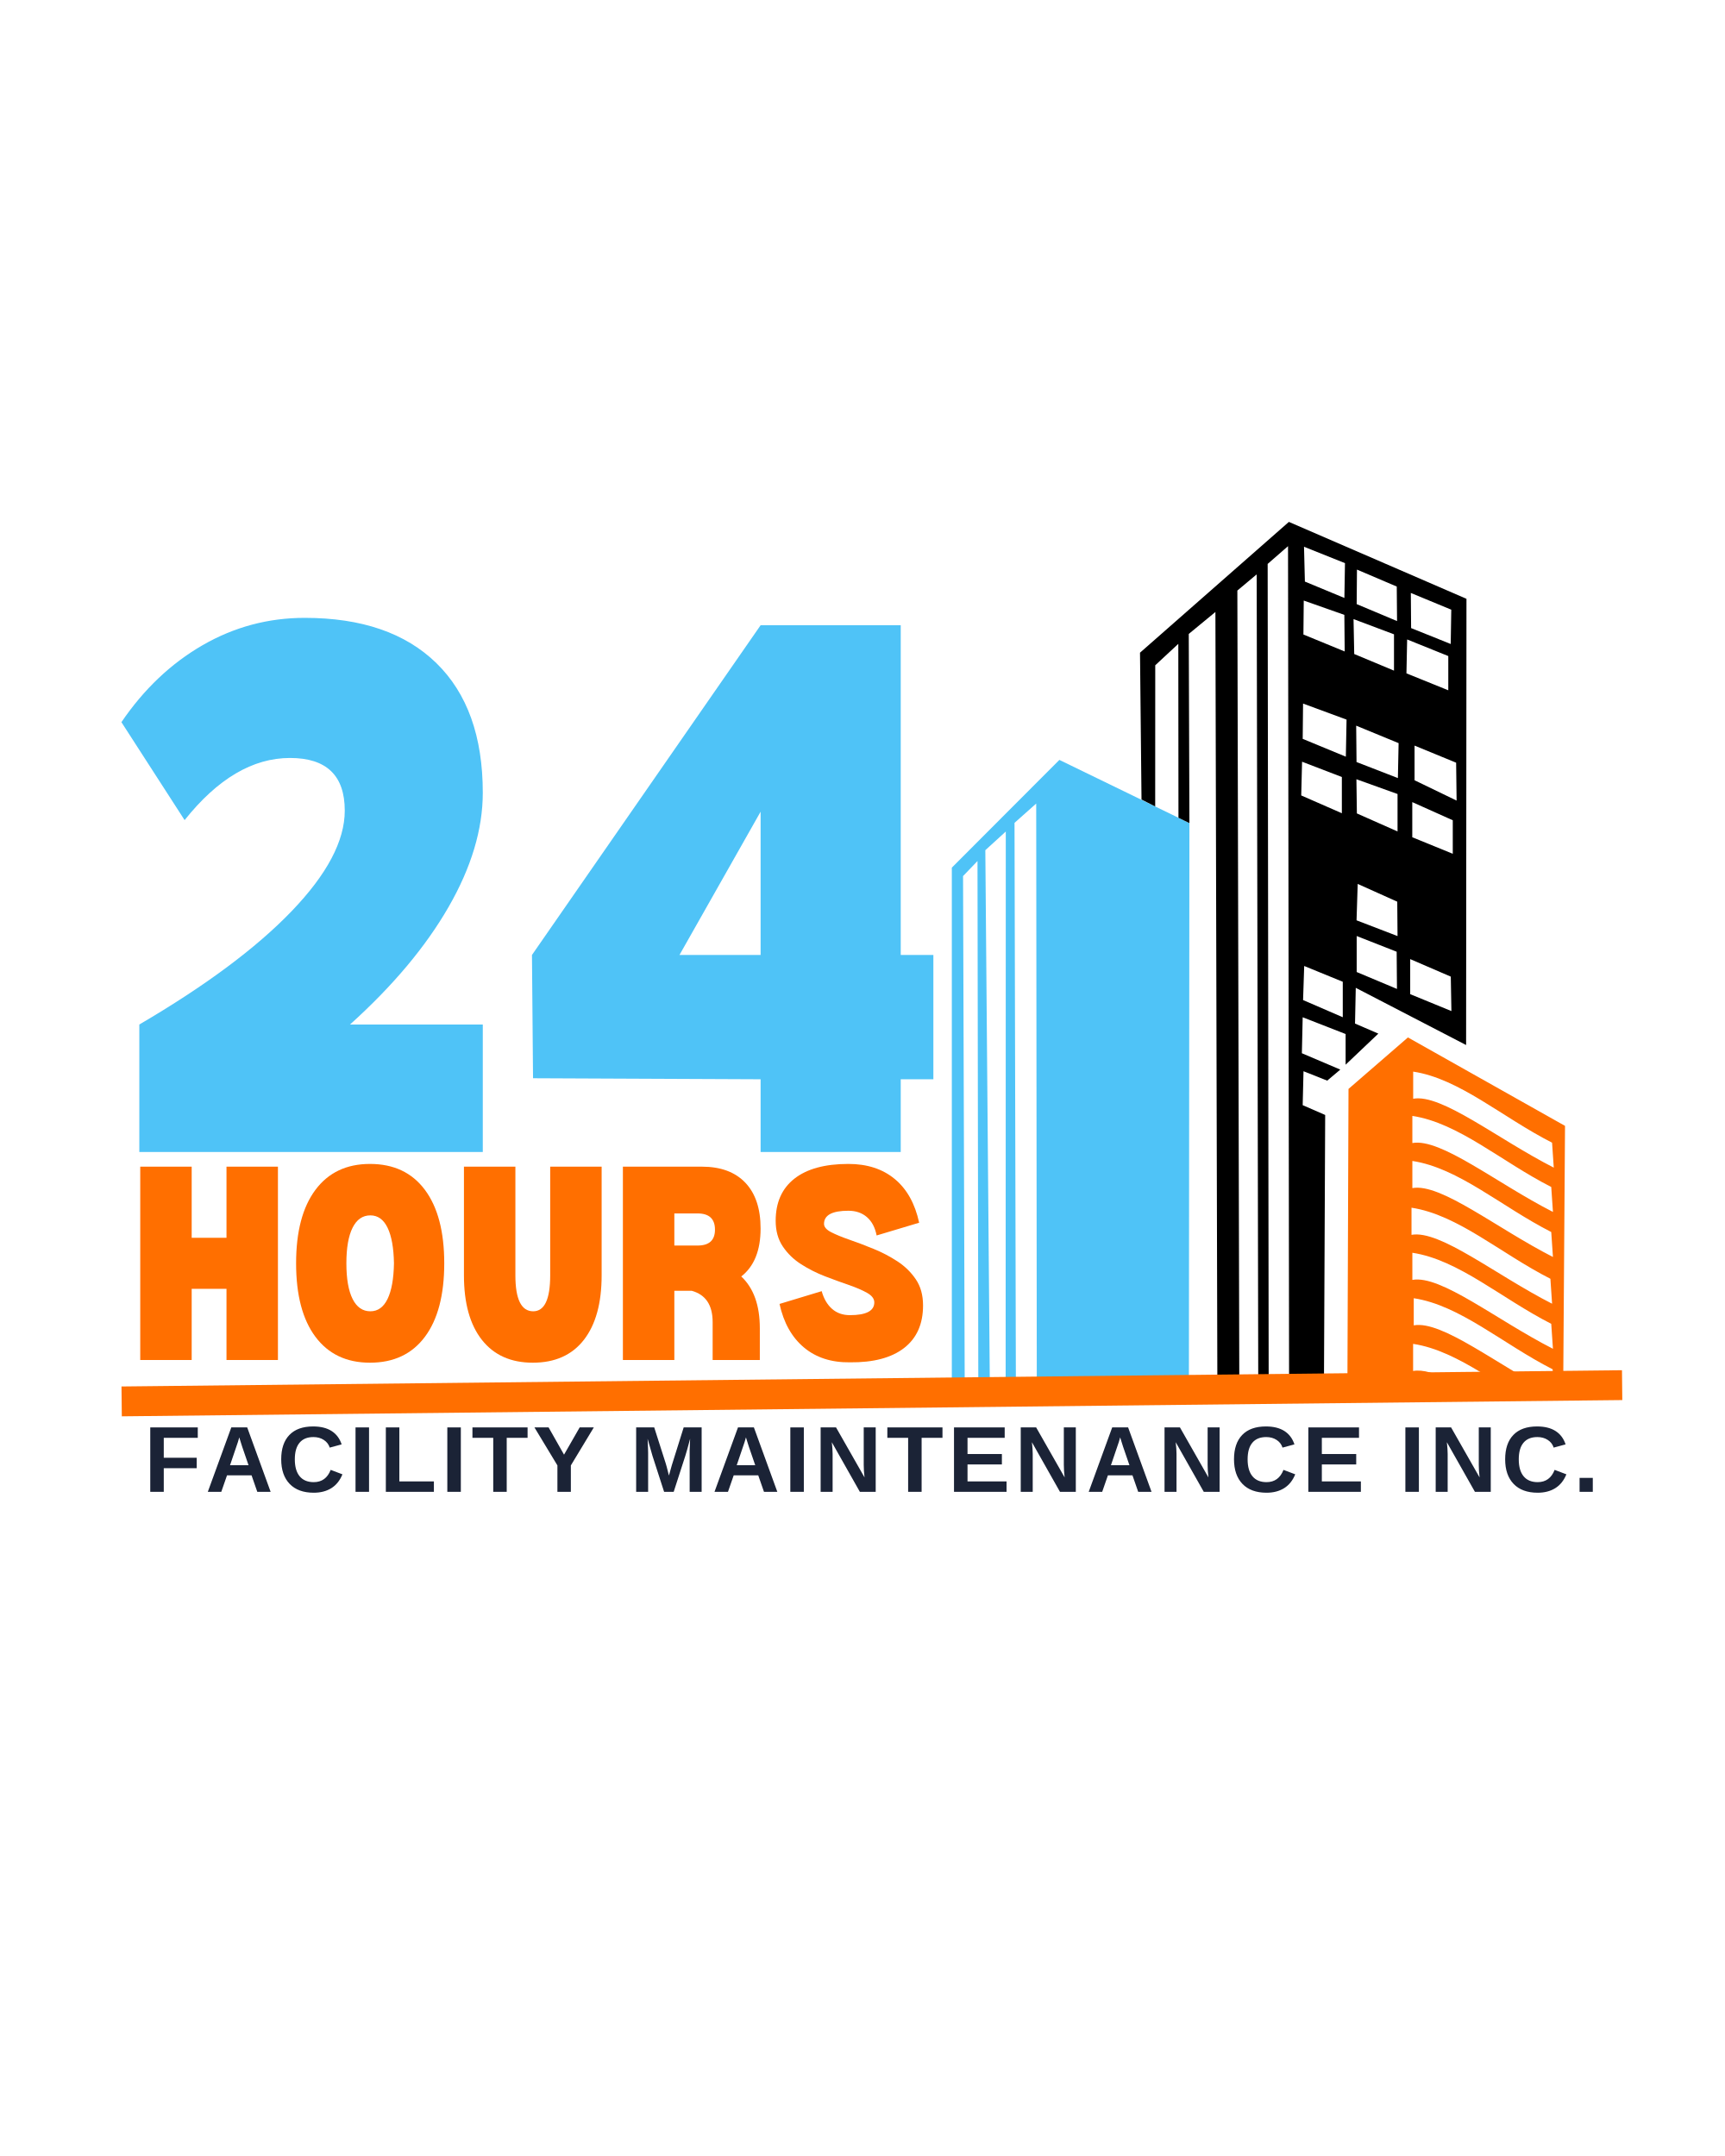
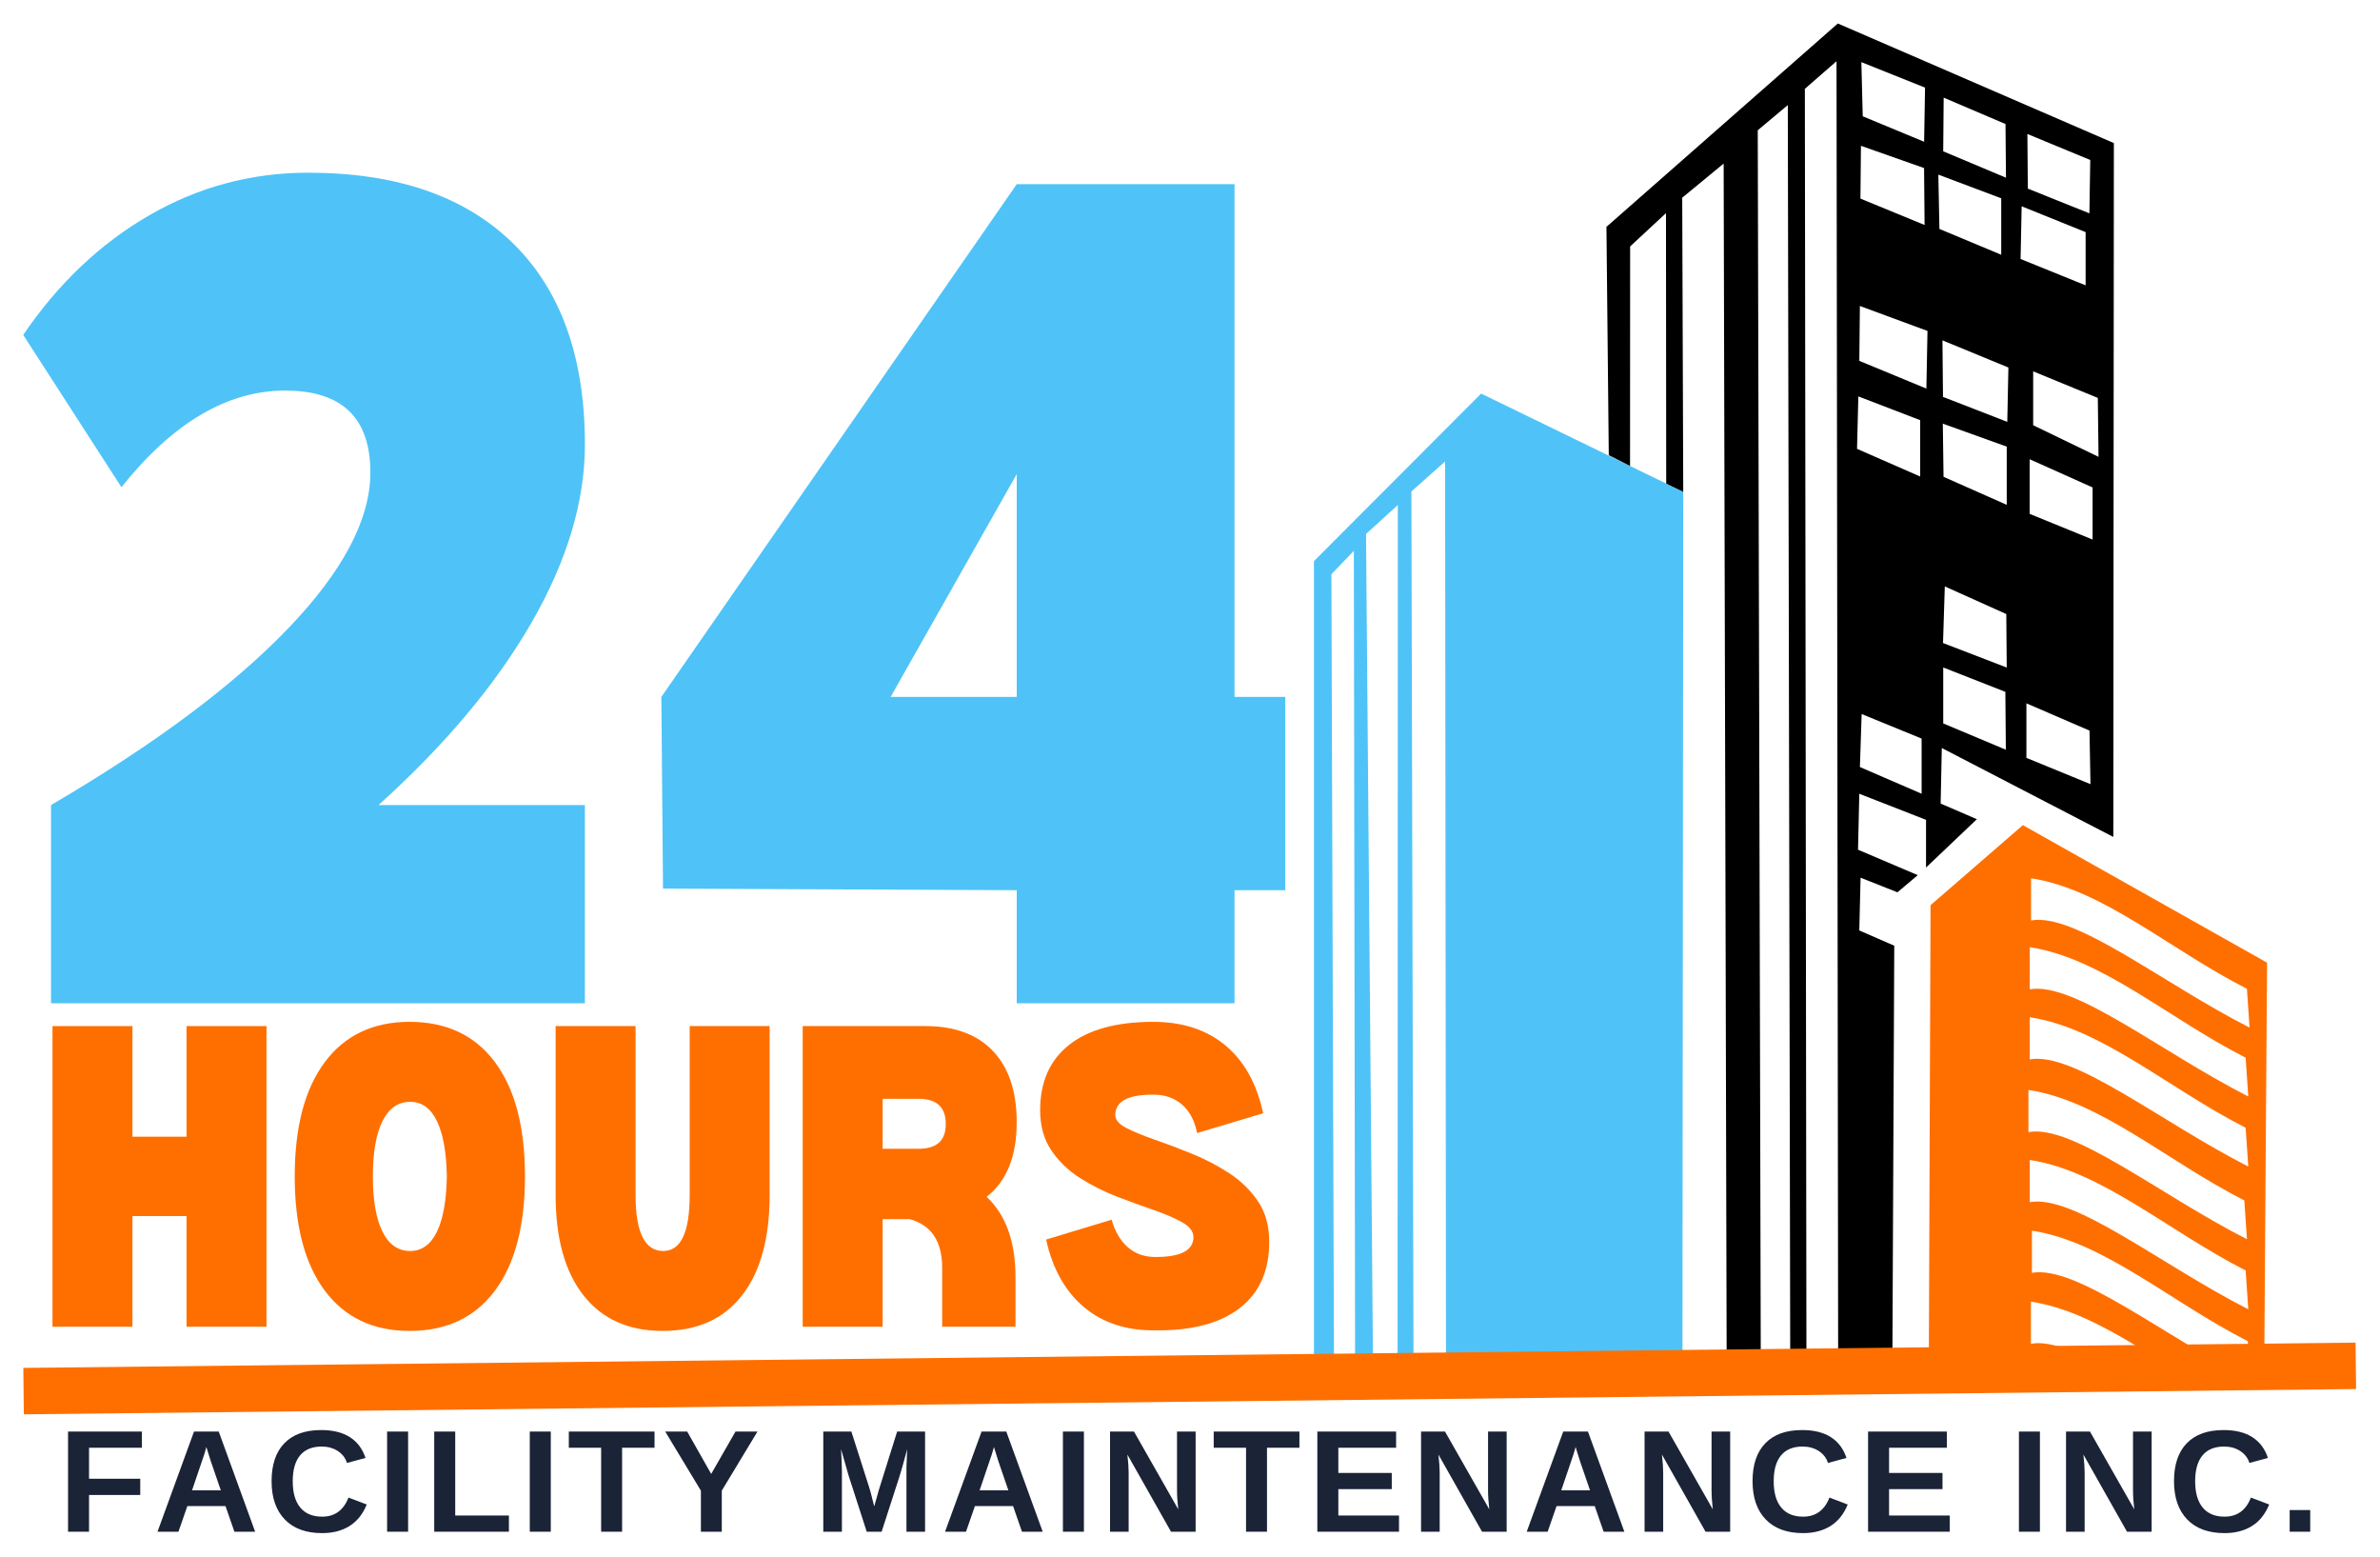
- <svg xmlns="http://www.w3.org/2000/svg" width="1080" zoomAndPan="magnify" viewBox="0 0 810 1012.5" height="1350" preserveAspectRatio="xMidYMid meet" version="1.0">
+ <svg xmlns="http://www.w3.org/2000/svg" width="719" zoomAndPan="magnify" viewBox="50 238 719 470" height="470" preserveAspectRatio="xMidYMid meet" version="1.0">
  <defs>
    <g />
    <clipPath id="81c8e6e39a">
      <path d="M 47 221 L 809.801 221 L 809.801 716 L 47 716 Z M 47 221 " clip-rule="nonzero" />
    </clipPath>
    <clipPath id="030bd651c8">
      <path d="M 399 135 L 512 135 L 512 429.852 L 399 429.852 Z M 399 135 " clip-rule="nonzero" />
    </clipPath>
    <clipPath id="940caa5cbd">
      <path d="M 585 266 L 688 266 L 688 429.852 L 585 429.852 Z M 585 266 " clip-rule="nonzero" />
    </clipPath>
    <clipPath id="7ad6c91f00">
      <path d="M 488 24.094 L 642 24.094 L 642 429.852 L 488 429.852 Z M 488 24.094 " clip-rule="nonzero" />
    </clipPath>
    <clipPath id="88201674cb">
      <path d="M 319 428 L 762.801 428 L 762.801 429.852 L 319 429.852 Z M 319 428 " clip-rule="nonzero" />
    </clipPath>
    <clipPath id="c449430bd1">
      <path d="M 0.938 0.41 L 405 0.41 L 405 371 L 0.938 371 Z M 0.938 0.41 " clip-rule="nonzero" />
    </clipPath>
    <clipPath id="c59a7fee8c">
      <rect x="0" width="405" y="0" height="371" />
    </clipPath>
    <clipPath id="c810a3bf5d">
      <rect x="0" width="379" y="0" height="137" />
    </clipPath>
    <clipPath id="9ae8cc1791">
      <path d="M 0.938 350 L 762.801 350 L 762.801 494.328 L 0.938 494.328 Z M 0.938 350 " clip-rule="nonzero" />
    </clipPath>
    <clipPath id="31f7bc2a4d">
      <rect x="0" width="687" y="0" height="49" />
    </clipPath>
    <clipPath id="13aca72f33">
      <rect x="0" width="763" y="0" height="495" />
    </clipPath>
  </defs>
  <g clip-path="url(#81c8e6e39a)">
    <g transform="matrix(1, 0, 0, 1, 47, 221)">
      <g clip-path="url(#13aca72f33)">
        <g clip-path="url(#030bd651c8)">
          <path fill="#4fc3f7" d="M 443.039 437.473 C 464.801 433.379 487.844 430.73 511.266 429.508 L 511.508 165.547 L 506.363 163.043 L 495.438 157.734 L 450.445 135.863 L 399.945 186.465 L 399.945 448.07 C 401.961 447.441 403.996 446.828 406.051 446.227 L 405.215 190.422 L 412 183.355 L 412.402 444.445 C 414.223 443.953 416.055 443.473 417.902 443.004 L 415.676 178.266 L 425.285 169.504 L 425.211 441.223 C 426.816 440.848 428.426 440.48 430.047 440.125 L 429.383 165.426 L 439.566 156.367 L 439.848 438.086 C 440.91 437.879 441.973 437.676 443.039 437.473 Z M 443.039 437.473 " fill-opacity="1" fill-rule="evenodd" />
        </g>
        <g clip-path="url(#940caa5cbd)">
          <path fill="#ff6f00" d="M 586.215 290.375 L 585.695 430.387 C 610.812 432.301 635.262 435.859 657.898 441.039 C 640.781 430.598 625.719 421.203 616.547 422.84 C 616.547 418.594 616.547 414.348 616.547 410.105 C 638.285 413.406 658.336 431.57 681.766 443.477 C 681.852 444.781 681.941 446.09 682.031 447.395 C 683.664 447.887 685.285 448.391 686.891 448.898 L 687.879 307.73 L 614.113 266.199 Z M 616.195 380.059 C 616.195 375.812 616.195 371.566 616.195 367.32 C 637.934 370.621 657.984 388.785 681.41 400.691 C 681.676 404.598 681.941 408.504 682.207 412.41 C 655.605 398.848 629.605 377.664 616.195 380.059 Z M 616.848 388.672 C 638.586 391.977 658.637 410.141 682.066 422.047 C 682.328 425.953 682.594 429.859 682.859 433.766 C 656.258 420.203 630.258 399.02 616.848 401.41 C 616.848 397.164 616.848 392.918 616.848 388.672 Z M 681.805 391.254 C 655.207 377.691 629.207 356.508 615.797 358.902 C 615.797 354.656 615.797 350.41 615.797 346.164 C 637.535 349.465 657.586 367.629 681.012 379.535 C 681.277 383.441 681.543 387.348 681.805 391.254 Z M 682.207 369.301 C 655.605 355.738 629.605 334.555 616.195 336.949 C 616.195 332.703 616.195 328.457 616.195 324.211 C 637.934 327.512 657.984 345.676 681.41 357.582 C 681.676 361.488 681.941 365.395 682.207 369.301 Z M 682.207 348.145 C 655.605 334.586 629.605 313.398 616.195 315.793 C 616.195 311.547 616.195 307.301 616.195 303.055 C 637.934 306.359 657.984 324.52 681.41 336.43 C 681.676 340.336 681.941 344.238 682.207 348.148 Z M 682.594 327.34 C 655.992 313.777 629.992 292.594 616.582 294.988 C 616.582 290.742 616.582 286.496 616.582 282.25 C 638.32 285.555 658.371 303.715 681.797 315.621 C 682.062 319.527 682.328 323.434 682.594 327.34 Z M 682.594 327.34 " fill-opacity="1" fill-rule="evenodd" />
        </g>
        <g clip-path="url(#7ad6c91f00)">
          <path fill="#000000" d="M 534.934 428.758 L 534.02 56.34 L 543.098 48.734 L 543.832 428.727 C 545.465 428.73 547.098 428.742 548.727 428.766 L 548.25 43.828 L 557.816 35.488 L 558.309 428.957 C 563.781 429.113 569.246 429.344 574.684 429.652 L 575.258 302.613 L 564.695 298.004 L 565.082 282.07 L 576.215 286.484 L 582.359 281.301 L 564.312 273.621 L 564.695 256.727 L 584.855 264.598 L 584.855 279 L 600.215 264.406 L 589.273 259.684 L 589.621 242.906 L 641.434 269.762 L 641.602 60.211 L 558.211 24.094 L 488.309 85.512 L 489.012 154.465 L 495.438 157.73 L 495.465 91.426 L 506.293 81.367 L 506.363 163.043 L 511.508 165.543 L 511.203 76.707 L 523.715 66.402 L 524.629 428.965 C 528.055 428.867 531.488 428.797 534.918 428.758 Z M 565.039 76.977 L 565.195 61.035 L 584.262 67.754 L 584.418 84.945 Z M 564.871 109.41 L 585.297 116.945 L 584.961 134.355 L 564.703 125.984 Z M 564.406 136.719 L 583.09 143.898 L 583.09 160.914 L 564.012 152.555 Z M 565.406 232.648 L 583.52 240.055 L 583.52 256.715 L 564.879 248.648 Z M 590.527 194.105 L 609.102 202.449 L 609.234 218.602 L 589.988 211.199 Z M 615.18 229.414 L 634.242 237.645 L 634.531 253.82 L 615.18 245.879 Z M 588.898 86.141 L 588.574 69.742 L 607.574 76.887 L 607.574 93.938 Z M 634.207 81.43 L 615.609 73.965 L 615.477 57.461 L 634.469 65.32 Z M 590.051 235.48 L 590.051 218.582 L 608.824 225.949 L 608.969 243.422 Z M 584.277 59.812 L 565.734 52.121 L 565.32 35.773 L 584.555 43.465 Z M 590.047 62.699 L 590.184 46.488 L 608.867 54.457 L 609.008 70.668 Z M 613.418 95.219 L 613.746 79.305 L 633.066 87.098 L 633.066 103.176 Z M 589.816 119.789 L 609.738 127.992 L 609.402 144.402 L 589.98 136.867 Z M 589.926 144.945 L 609.238 151.887 L 609.238 169.465 L 590.145 161 Z M 617.219 129.148 L 636.75 137.176 L 636.969 154.969 L 617.223 145.422 L 617.223 129.148 Z M 616.156 155.688 L 635.172 164.211 L 635.172 179.949 L 616.156 172.191 Z M 616.156 155.688 " fill-opacity="1" fill-rule="evenodd" />
        </g>
        <g clip-path="url(#88201674cb)">
          <path fill="#000000" d="M 511.266 429.508 C 487.844 430.73 464.801 433.379 443.039 437.473 C 441.973 437.672 440.906 437.879 439.844 438.086 C 436.547 438.73 433.277 439.41 430.043 440.125 C 428.426 440.48 426.812 440.848 425.211 441.219 C 422.754 441.793 420.316 442.387 417.902 443 C 416.055 443.469 414.223 443.953 412.402 444.445 C 410.266 445.023 408.148 445.617 406.051 446.227 C 403.996 446.824 401.961 447.438 399.945 448.066 C 365.348 458.867 336.715 474.23 319.047 494.254 C 386.43 452.633 644.93 432.879 765.445 494.254 C 748.801 474.887 720.949 459.73 686.891 448.898 C 685.285 448.387 683.664 447.887 682.027 447.395 C 674.266 445.059 666.203 442.938 657.898 441.039 C 635.262 435.855 610.812 432.297 585.695 430.383 C 582.035 430.105 578.363 429.863 574.684 429.652 C 569.242 429.344 563.781 429.113 558.305 428.957 C 555.117 428.867 551.922 428.801 548.727 428.762 C 547.094 428.742 545.461 428.73 543.832 428.723 C 540.863 428.715 537.898 428.723 534.934 428.758 C 534.93 428.758 534.922 428.758 534.918 428.758 L 524.629 428.965 C 520.164 429.094 515.707 429.273 511.266 429.508 Z M 511.266 429.508 " fill-opacity="1" fill-rule="evenodd" />
        </g>
        <g clip-path="url(#c449430bd1)">
          <g>
            <g clip-path="url(#c59a7fee8c)">
              <g fill="#4fc3f7" fill-opacity="1">
                <g transform="translate(2.091619, 319.9868)">
                  <g>
                    <path d="M 177.609 -168.703 C 177.609 -151.555 172.25 -133.664 161.531 -115.031 C 150.812 -96.395 135.391 -78.004 115.266 -59.859 L 177.609 -59.859 L 177.609 0 L 16.328 0 L 16.328 -59.859 C 47.328 -78.004 71.156 -95.734 87.812 -113.047 C 104.469 -130.359 112.797 -146.109 112.797 -160.297 C 112.797 -176.785 104.223 -185.031 87.078 -185.031 C 69.598 -185.031 53.102 -175.301 37.594 -155.844 L 7.922 -201.844 C 18.473 -217.352 31.164 -229.395 46 -237.969 C 60.844 -246.539 76.844 -250.828 94 -250.828 C 120.719 -250.828 141.332 -243.734 155.844 -229.547 C 170.352 -215.367 177.609 -195.086 177.609 -168.703 Z M 177.609 -168.703 " />
                  </g>
                </g>
              </g>
              <g fill="#4fc3f7" fill-opacity="1">
                <g transform="translate(190.9201, 319.9868)">
                  <g>
                    <path d="M 200.359 -34.141 L 185.031 -34.141 L 185.031 0 L 119.234 0 L 119.234 -34.141 L 12.375 -34.625 L 11.875 -92.516 L 119.234 -247.359 L 185.031 -247.359 L 185.031 -92.516 L 200.359 -92.516 Z M 119.234 -92.516 L 119.234 -159.797 L 81.141 -92.516 Z M 119.234 -92.516 " />
                  </g>
                </g>
              </g>
            </g>
          </g>
        </g>
        <g transform="matrix(1, 0, 0, 1, 13, 301)">
          <g clip-path="url(#c810a3bf5d)">
            <g fill="#ff6f00" fill-opacity="1">
              <g transform="translate(0.773419, 116.6823)">
                <g>
                  <path d="M 69.734 -90.797 L 69.734 0 L 45.578 0 L 45.578 -33.422 L 29.234 -33.422 L 29.234 0 L 5.078 0 L 5.078 -90.797 L 29.234 -90.797 L 29.234 -57.391 L 45.578 -57.391 L 45.578 -90.797 Z M 69.734 -90.797 " />
                </g>
              </g>
            </g>
            <g fill="#ff6f00" fill-opacity="1">
              <g transform="translate(74.86716, 116.6823)">
                <g>
                  <path d="M 38.859 1.266 C 27.848 1.266 19.312 -2.785 13.25 -10.891 C 7.195 -19.004 4.172 -30.508 4.172 -45.406 C 4.172 -60.289 7.195 -71.789 13.25 -79.906 C 19.312 -88.02 27.848 -92.078 38.859 -92.078 C 50.004 -92.078 58.602 -88.02 64.656 -79.906 C 70.707 -71.789 73.734 -60.289 73.734 -45.406 C 73.734 -30.508 70.707 -19.004 64.656 -10.891 C 58.602 -2.785 50.004 1.266 38.859 1.266 Z M 39.047 -22.875 C 42.555 -22.875 45.25 -24.812 47.125 -28.688 C 49 -32.562 50 -38.133 50.125 -45.406 C 50 -52.664 49 -58.234 47.125 -62.109 C 45.25 -65.984 42.555 -67.922 39.047 -67.922 C 35.41 -67.922 32.625 -65.984 30.688 -62.109 C 28.75 -58.234 27.781 -52.664 27.781 -45.406 C 27.781 -38.133 28.75 -32.562 30.688 -28.688 C 32.625 -24.812 35.41 -22.875 39.047 -22.875 Z M 39.047 -22.875 " />
                </g>
              </g>
            </g>
            <g fill="#ff6f00" fill-opacity="1">
              <g transform="translate(152.7746, 116.6823)">
                <g>
                  <path d="M 5.078 -90.797 L 29.234 -90.797 L 29.234 -39.766 C 29.234 -28.504 32.02 -22.875 37.594 -22.875 C 42.914 -22.875 45.578 -28.504 45.578 -39.766 L 45.578 -90.797 L 69.734 -90.797 L 69.734 -39.766 C 69.734 -26.691 66.945 -16.582 61.375 -9.438 C 55.812 -2.301 47.82 1.266 37.406 1.266 C 27.113 1.266 19.148 -2.301 13.516 -9.438 C 7.891 -16.582 5.078 -26.691 5.078 -39.766 Z M 5.078 -90.797 " />
                </g>
              </g>
            </g>
            <g fill="#ff6f00" fill-opacity="1">
              <g transform="translate(227.4131, 116.6823)">
                <g>
                  <path d="M 60.656 -39.234 C 66.469 -33.785 69.375 -25.672 69.375 -14.891 L 69.375 0 L 47.219 0 L 47.219 -17.797 C 47.219 -25.785 43.945 -30.688 37.406 -32.5 L 29.234 -32.5 L 29.234 0 L 5.078 0 L 5.078 -90.797 L 42.141 -90.797 C 50.973 -90.797 57.781 -88.285 62.562 -83.266 C 67.344 -78.242 69.734 -71.07 69.734 -61.75 C 69.734 -51.457 66.707 -43.953 60.656 -39.234 Z M 40.141 -53.75 C 45.586 -53.75 48.312 -56.234 48.312 -61.203 C 48.312 -66.285 45.586 -68.828 40.141 -68.828 L 29.234 -68.828 L 29.234 -53.75 Z M 40.141 -53.75 " />
                </g>
              </g>
            </g>
            <g fill="#ff6f00" fill-opacity="1">
              <g transform="translate(300.9621, 116.6823)">
                <g>
                  <path d="M 38.141 1.094 C 49.148 1.207 57.625 -1.031 63.562 -5.625 C 69.5 -10.227 72.469 -16.891 72.469 -25.609 C 72.469 -30.453 71.344 -34.535 69.094 -37.859 C 66.852 -41.191 63.977 -44.008 60.469 -46.312 C 56.957 -48.613 53.203 -50.578 49.203 -52.203 C 45.211 -53.836 41.461 -55.258 37.953 -56.469 C 34.441 -57.688 31.566 -58.867 29.328 -60.016 C 27.086 -61.172 25.969 -62.473 25.969 -63.922 C 25.969 -68.035 29.781 -70.094 37.406 -70.094 C 40.914 -70.094 43.82 -69.094 46.125 -67.094 C 48.426 -65.102 49.941 -62.234 50.672 -58.484 L 70.641 -64.469 C 68.703 -73.426 64.891 -80.266 59.203 -84.984 C 53.516 -89.711 46.25 -92.078 37.406 -92.078 C 26.395 -92.078 17.953 -89.773 12.078 -85.172 C 6.203 -80.566 3.266 -73.969 3.266 -65.375 C 3.266 -60.656 4.383 -56.629 6.625 -53.297 C 8.863 -49.973 11.738 -47.191 15.25 -44.953 C 18.758 -42.711 22.484 -40.832 26.422 -39.312 C 30.359 -37.801 34.082 -36.441 37.594 -35.234 C 41.102 -34.023 43.977 -32.785 46.219 -31.516 C 48.457 -30.242 49.578 -28.758 49.578 -27.062 C 49.578 -23.062 45.766 -21.062 38.141 -21.062 C 34.742 -21.062 31.926 -22.062 29.688 -24.062 C 27.445 -26.062 25.844 -28.816 24.875 -32.328 L 5.078 -26.328 C 7.016 -17.492 10.828 -10.688 16.516 -5.906 C 22.211 -1.125 29.422 1.207 38.141 1.094 Z M 38.141 1.094 " />
                </g>
              </g>
            </g>
          </g>
        </g>
        <g clip-path="url(#9ae8cc1791)">
          <path stroke-linecap="butt" transform="matrix(0.824659, -0.00893391, 0.00893391, 0.824659, 10.0509, 430.1166)" fill="none" stroke-linejoin="miter" d="M -0.002 8.499 L 854.38 8.499 " stroke="#ff6f00" stroke-width="17" stroke-opacity="1" stroke-miterlimit="4" />
        </g>
        <g transform="matrix(1, 0, 0, 1, 20, 442)">
          <g clip-path="url(#31f7bc2a4d)">
            <g fill="#1b2336" fill-opacity="1">
              <g transform="translate(0.6187, 37.59068)">
                <g>
                  <path d="M 9.281 -25.359 L 9.281 -16 L 24.75 -16 L 24.75 -11.094 L 9.281 -11.094 L 9.281 0 L 2.938 0 L 2.938 -30.25 L 25.25 -30.25 L 25.25 -25.359 Z M 9.281 -25.359 " />
                </g>
              </g>
            </g>
            <g fill="#1b2336" fill-opacity="1">
              <g transform="translate(29.48661, 37.59068)">
                <g>
                  <path d="M 24.328 0 L 21.641 -7.734 L 10.109 -7.734 L 7.422 0 L 1.094 0 L 12.125 -30.25 L 19.594 -30.25 L 30.594 0 Z M 15.859 -25.594 L 15.734 -25.125 C 15.586 -24.602 15.414 -24.016 15.219 -23.359 C 15.02 -22.703 13.789 -19.082 11.531 -12.5 L 20.219 -12.5 L 17.234 -21.188 L 16.312 -24.109 Z M 15.859 -25.594 " />
                </g>
              </g>
            </g>
            <g fill="#1b2336" fill-opacity="1">
              <g transform="translate(63.24713, 37.59068)">
                <g>
                  <path d="M 17.062 -4.547 C 20.883 -4.547 23.539 -6.469 25.031 -10.312 L 30.547 -8.219 C 29.359 -5.301 27.613 -3.129 25.312 -1.703 C 23.02 -0.285 20.27 0.422 17.062 0.422 C 12.195 0.422 8.438 -0.953 5.781 -3.703 C 3.125 -6.461 1.797 -10.316 1.797 -15.266 C 1.797 -20.234 3.078 -24.047 5.641 -26.703 C 8.203 -29.367 11.914 -30.703 16.781 -30.703 C 20.332 -30.703 23.223 -29.988 25.453 -28.562 C 27.691 -27.133 29.266 -25.039 30.172 -22.281 L 24.578 -20.766 C 24.109 -22.273 23.18 -23.477 21.797 -24.375 C 20.422 -25.27 18.797 -25.719 16.922 -25.719 C 14.055 -25.719 11.883 -24.828 10.406 -23.047 C 8.926 -21.273 8.188 -18.68 8.188 -15.266 C 8.188 -11.785 8.945 -9.129 10.469 -7.297 C 11.988 -5.461 14.188 -4.547 17.062 -4.547 Z M 17.062 -4.547 " />
                </g>
              </g>
            </g>
            <g fill="#1b2336" fill-opacity="1">
              <g transform="translate(97.00765, 37.59068)">
                <g>
                  <path d="M 2.938 0 L 2.938 -30.25 L 9.281 -30.25 L 9.281 0 Z M 2.938 0 " />
                </g>
              </g>
            </g>
            <g fill="#1b2336" fill-opacity="1">
              <g transform="translate(111.2407, 37.59068)">
                <g>
                  <path d="M 2.938 0 L 2.938 -30.25 L 9.281 -30.25 L 9.281 -4.891 L 25.5 -4.891 L 25.5 0 Z M 2.938 0 " />
                </g>
              </g>
            </g>
            <g fill="#1b2336" fill-opacity="1">
              <g transform="translate(140.1086, 37.59068)">
                <g>
                  <path d="M 2.938 0 L 2.938 -30.25 L 9.281 -30.25 L 9.281 0 Z M 2.938 0 " />
                </g>
              </g>
            </g>
            <g fill="#1b2336" fill-opacity="1">
              <g transform="translate(154.3416, 37.59068)">
                <g>
                  <path d="M 16.594 -25.359 L 16.594 0 L 10.266 0 L 10.266 -25.359 L 0.5 -25.359 L 0.5 -30.25 L 26.391 -30.25 L 26.391 -25.359 Z M 16.594 -25.359 " />
                </g>
              </g>
            </g>
            <g fill="#1b2336" fill-opacity="1">
              <g transform="translate(183.2095, 37.59068)">
                <g>
                  <path d="M 17.844 -12.406 L 17.844 0 L 11.531 0 L 11.531 -12.406 L 0.75 -30.25 L 7.391 -30.25 L 14.641 -17.453 L 21.984 -30.25 L 28.625 -30.25 Z M 17.844 -12.406 " />
                </g>
              </g>
            </g>
            <g fill="#1b2336" fill-opacity="1">
              <g transform="translate(214.5452, 37.59068)">
                <g />
              </g>
            </g>
            <g fill="#1b2336" fill-opacity="1">
              <g transform="translate(228.7782, 37.59068)">
                <g>
                  <path d="M 28.062 0 L 28.062 -18.328 C 28.062 -18.742 28.062 -19.16 28.062 -19.578 C 28.07 -19.992 28.145 -21.773 28.281 -24.922 C 27.258 -21.078 26.504 -18.395 26.016 -16.875 L 20.562 0 L 16.062 0 L 10.609 -16.875 L 8.312 -24.922 C 8.477 -21.598 8.562 -19.398 8.562 -18.328 L 8.562 0 L 2.938 0 L 2.938 -30.25 L 11.422 -30.25 L 16.828 -13.328 L 17.297 -11.703 L 18.328 -7.641 L 19.688 -12.5 L 25.25 -30.25 L 33.688 -30.25 L 33.688 0 Z M 28.062 0 " />
                </g>
              </g>
            </g>
            <g fill="#1b2336" fill-opacity="1">
              <g transform="translate(267.4098, 37.59068)">
                <g>
                  <path d="M 24.328 0 L 21.641 -7.734 L 10.109 -7.734 L 7.422 0 L 1.094 0 L 12.125 -30.25 L 19.594 -30.25 L 30.594 0 Z M 15.859 -25.594 L 15.734 -25.125 C 15.586 -24.602 15.414 -24.016 15.219 -23.359 C 15.02 -22.703 13.789 -19.082 11.531 -12.5 L 20.219 -12.5 L 17.234 -21.188 L 16.312 -24.109 Z M 15.859 -25.594 " />
                </g>
              </g>
            </g>
            <g fill="#1b2336" fill-opacity="1">
              <g transform="translate(301.1704, 37.59068)">
                <g>
                  <path d="M 2.938 0 L 2.938 -30.25 L 9.281 -30.25 L 9.281 0 Z M 2.938 0 " />
                </g>
              </g>
            </g>
            <g fill="#1b2336" fill-opacity="1">
              <g transform="translate(315.4034, 37.59068)">
                <g>
                  <path d="M 21.359 0 L 8.188 -23.297 C 8.438 -21.035 8.562 -19.219 8.562 -17.844 L 8.562 0 L 2.938 0 L 2.938 -30.25 L 10.172 -30.25 L 23.547 -6.766 C 23.297 -8.922 23.172 -10.891 23.172 -12.672 L 23.172 -30.25 L 28.797 -30.25 L 28.797 0 Z M 21.359 0 " />
                </g>
              </g>
            </g>
            <g fill="#1b2336" fill-opacity="1">
              <g transform="translate(349.1639, 37.59068)">
                <g>
                  <path d="M 16.594 -25.359 L 16.594 0 L 10.266 0 L 10.266 -25.359 L 0.5 -25.359 L 0.5 -30.25 L 26.391 -30.25 L 26.391 -25.359 Z M 16.594 -25.359 " />
                </g>
              </g>
            </g>
            <g fill="#1b2336" fill-opacity="1">
              <g transform="translate(378.0318, 37.59068)">
                <g>
                  <path d="M 2.938 0 L 2.938 -30.25 L 26.734 -30.25 L 26.734 -25.359 L 9.281 -25.359 L 9.281 -17.75 L 25.422 -17.75 L 25.422 -12.859 L 9.281 -12.859 L 9.281 -4.891 L 27.609 -4.891 L 27.609 0 Z M 2.938 0 " />
                </g>
              </g>
            </g>
            <g fill="#1b2336" fill-opacity="1">
              <g transform="translate(409.3675, 37.59068)">
                <g>
                  <path d="M 21.359 0 L 8.188 -23.297 C 8.438 -21.035 8.562 -19.219 8.562 -17.844 L 8.562 0 L 2.938 0 L 2.938 -30.25 L 10.172 -30.25 L 23.547 -6.766 C 23.297 -8.922 23.172 -10.891 23.172 -12.672 L 23.172 -30.25 L 28.797 -30.25 L 28.797 0 Z M 21.359 0 " />
                </g>
              </g>
            </g>
            <g fill="#1b2336" fill-opacity="1">
              <g transform="translate(443.128, 37.59068)">
                <g>
                  <path d="M 24.328 0 L 21.641 -7.734 L 10.109 -7.734 L 7.422 0 L 1.094 0 L 12.125 -30.25 L 19.594 -30.25 L 30.594 0 Z M 15.859 -25.594 L 15.734 -25.125 C 15.586 -24.602 15.414 -24.016 15.219 -23.359 C 15.02 -22.703 13.789 -19.082 11.531 -12.5 L 20.219 -12.5 L 17.234 -21.188 L 16.312 -24.109 Z M 15.859 -25.594 " />
                </g>
              </g>
            </g>
            <g fill="#1b2336" fill-opacity="1">
              <g transform="translate(476.8885, 37.59068)">
                <g>
                  <path d="M 21.359 0 L 8.188 -23.297 C 8.438 -21.035 8.562 -19.219 8.562 -17.844 L 8.562 0 L 2.938 0 L 2.938 -30.25 L 10.172 -30.25 L 23.547 -6.766 C 23.297 -8.922 23.172 -10.891 23.172 -12.672 L 23.172 -30.25 L 28.797 -30.25 L 28.797 0 Z M 21.359 0 " />
                </g>
              </g>
            </g>
            <g fill="#1b2336" fill-opacity="1">
              <g transform="translate(510.649, 37.59068)">
                <g>
                  <path d="M 17.062 -4.547 C 20.883 -4.547 23.539 -6.469 25.031 -10.312 L 30.547 -8.219 C 29.359 -5.301 27.613 -3.129 25.312 -1.703 C 23.02 -0.285 20.27 0.422 17.062 0.422 C 12.195 0.422 8.438 -0.953 5.781 -3.703 C 3.125 -6.461 1.797 -10.316 1.797 -15.266 C 1.797 -20.234 3.078 -24.047 5.641 -26.703 C 8.203 -29.367 11.914 -30.703 16.781 -30.703 C 20.332 -30.703 23.223 -29.988 25.453 -28.562 C 27.691 -27.133 29.266 -25.039 30.172 -22.281 L 24.578 -20.766 C 24.109 -22.273 23.18 -23.477 21.797 -24.375 C 20.422 -25.27 18.797 -25.719 16.922 -25.719 C 14.055 -25.719 11.883 -24.828 10.406 -23.047 C 8.926 -21.273 8.188 -18.68 8.188 -15.266 C 8.188 -11.785 8.945 -9.129 10.469 -7.297 C 11.988 -5.461 14.188 -4.547 17.062 -4.547 Z M 17.062 -4.547 " />
                </g>
              </g>
            </g>
            <g fill="#1b2336" fill-opacity="1">
              <g transform="translate(544.4095, 37.59068)">
                <g>
                  <path d="M 2.938 0 L 2.938 -30.25 L 26.734 -30.25 L 26.734 -25.359 L 9.281 -25.359 L 9.281 -17.75 L 25.422 -17.75 L 25.422 -12.859 L 9.281 -12.859 L 9.281 -4.891 L 27.609 -4.891 L 27.609 0 Z M 2.938 0 " />
                </g>
              </g>
            </g>
            <g fill="#1b2336" fill-opacity="1">
              <g transform="translate(575.7452, 37.59068)">
                <g />
              </g>
            </g>
            <g fill="#1b2336" fill-opacity="1">
              <g transform="translate(589.9783, 37.59068)">
                <g>
                  <path d="M 2.938 0 L 2.938 -30.25 L 9.281 -30.25 L 9.281 0 Z M 2.938 0 " />
                </g>
              </g>
            </g>
            <g fill="#1b2336" fill-opacity="1">
              <g transform="translate(604.2113, 37.59068)">
                <g>
                  <path d="M 21.359 0 L 8.188 -23.297 C 8.438 -21.035 8.562 -19.219 8.562 -17.844 L 8.562 0 L 2.938 0 L 2.938 -30.25 L 10.172 -30.25 L 23.547 -6.766 C 23.297 -8.922 23.172 -10.891 23.172 -12.672 L 23.172 -30.25 L 28.797 -30.25 L 28.797 0 Z M 21.359 0 " />
                </g>
              </g>
            </g>
            <g fill="#1b2336" fill-opacity="1">
              <g transform="translate(637.9717, 37.59068)">
                <g>
                  <path d="M 17.062 -4.547 C 20.883 -4.547 23.539 -6.469 25.031 -10.312 L 30.547 -8.219 C 29.359 -5.301 27.613 -3.129 25.312 -1.703 C 23.02 -0.285 20.27 0.422 17.062 0.422 C 12.195 0.422 8.438 -0.953 5.781 -3.703 C 3.125 -6.461 1.797 -10.316 1.797 -15.266 C 1.797 -20.234 3.078 -24.047 5.641 -26.703 C 8.203 -29.367 11.914 -30.703 16.781 -30.703 C 20.332 -30.703 23.223 -29.988 25.453 -28.562 C 27.691 -27.133 29.266 -25.039 30.172 -22.281 L 24.578 -20.766 C 24.109 -22.273 23.18 -23.477 21.797 -24.375 C 20.422 -25.27 18.797 -25.719 16.922 -25.719 C 14.055 -25.719 11.883 -24.828 10.406 -23.047 C 8.926 -21.273 8.188 -18.68 8.188 -15.266 C 8.188 -11.785 8.945 -9.129 10.469 -7.297 C 11.988 -5.461 14.188 -4.547 17.062 -4.547 Z M 17.062 -4.547 " />
                </g>
              </g>
            </g>
            <g fill="#1b2336" fill-opacity="1">
              <g transform="translate(671.7323, 37.59068)">
                <g>
                  <path d="M 2.984 0 L 2.984 -6.547 L 9.188 -6.547 L 9.188 0 Z M 2.984 0 " />
                </g>
              </g>
            </g>
          </g>
        </g>
      </g>
    </g>
  </g>
</svg>
